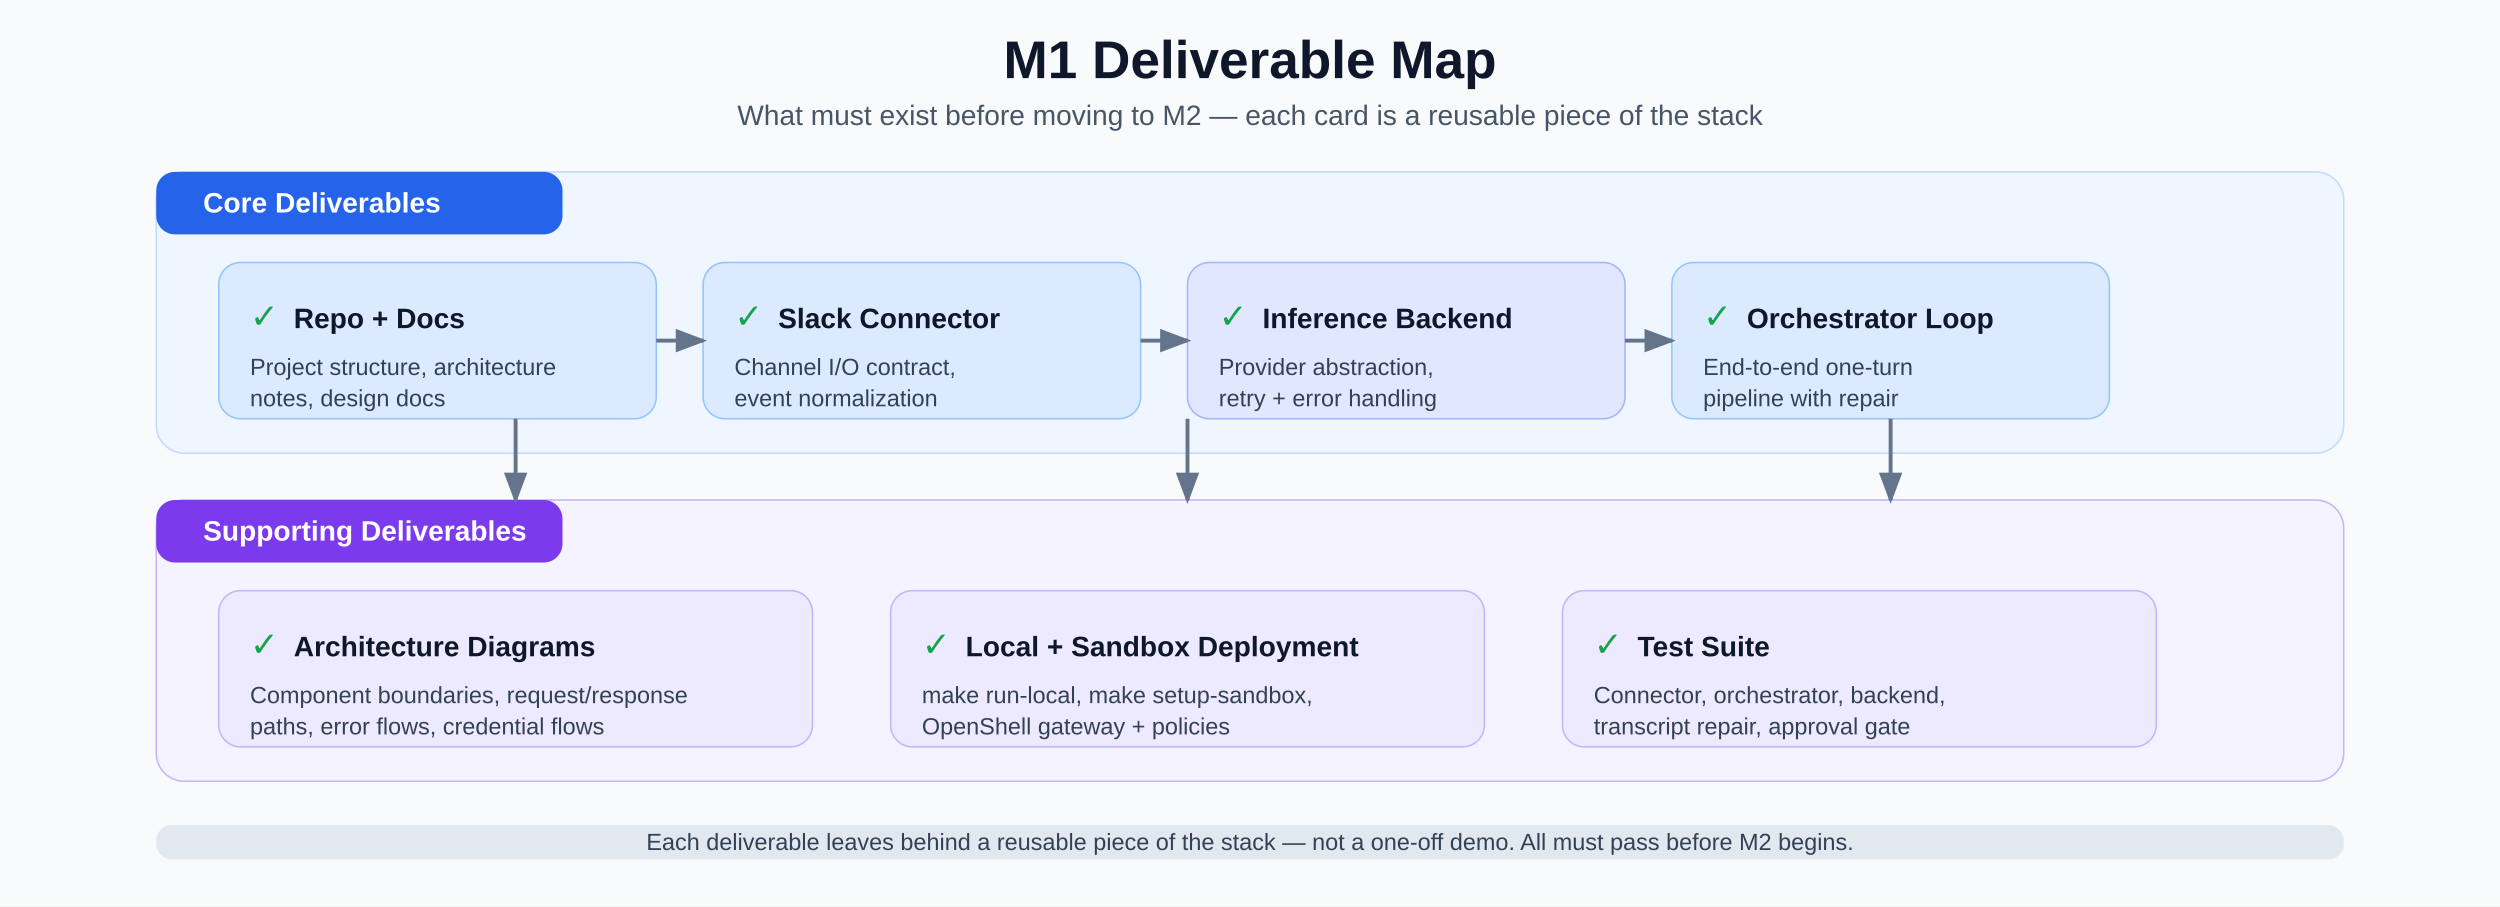
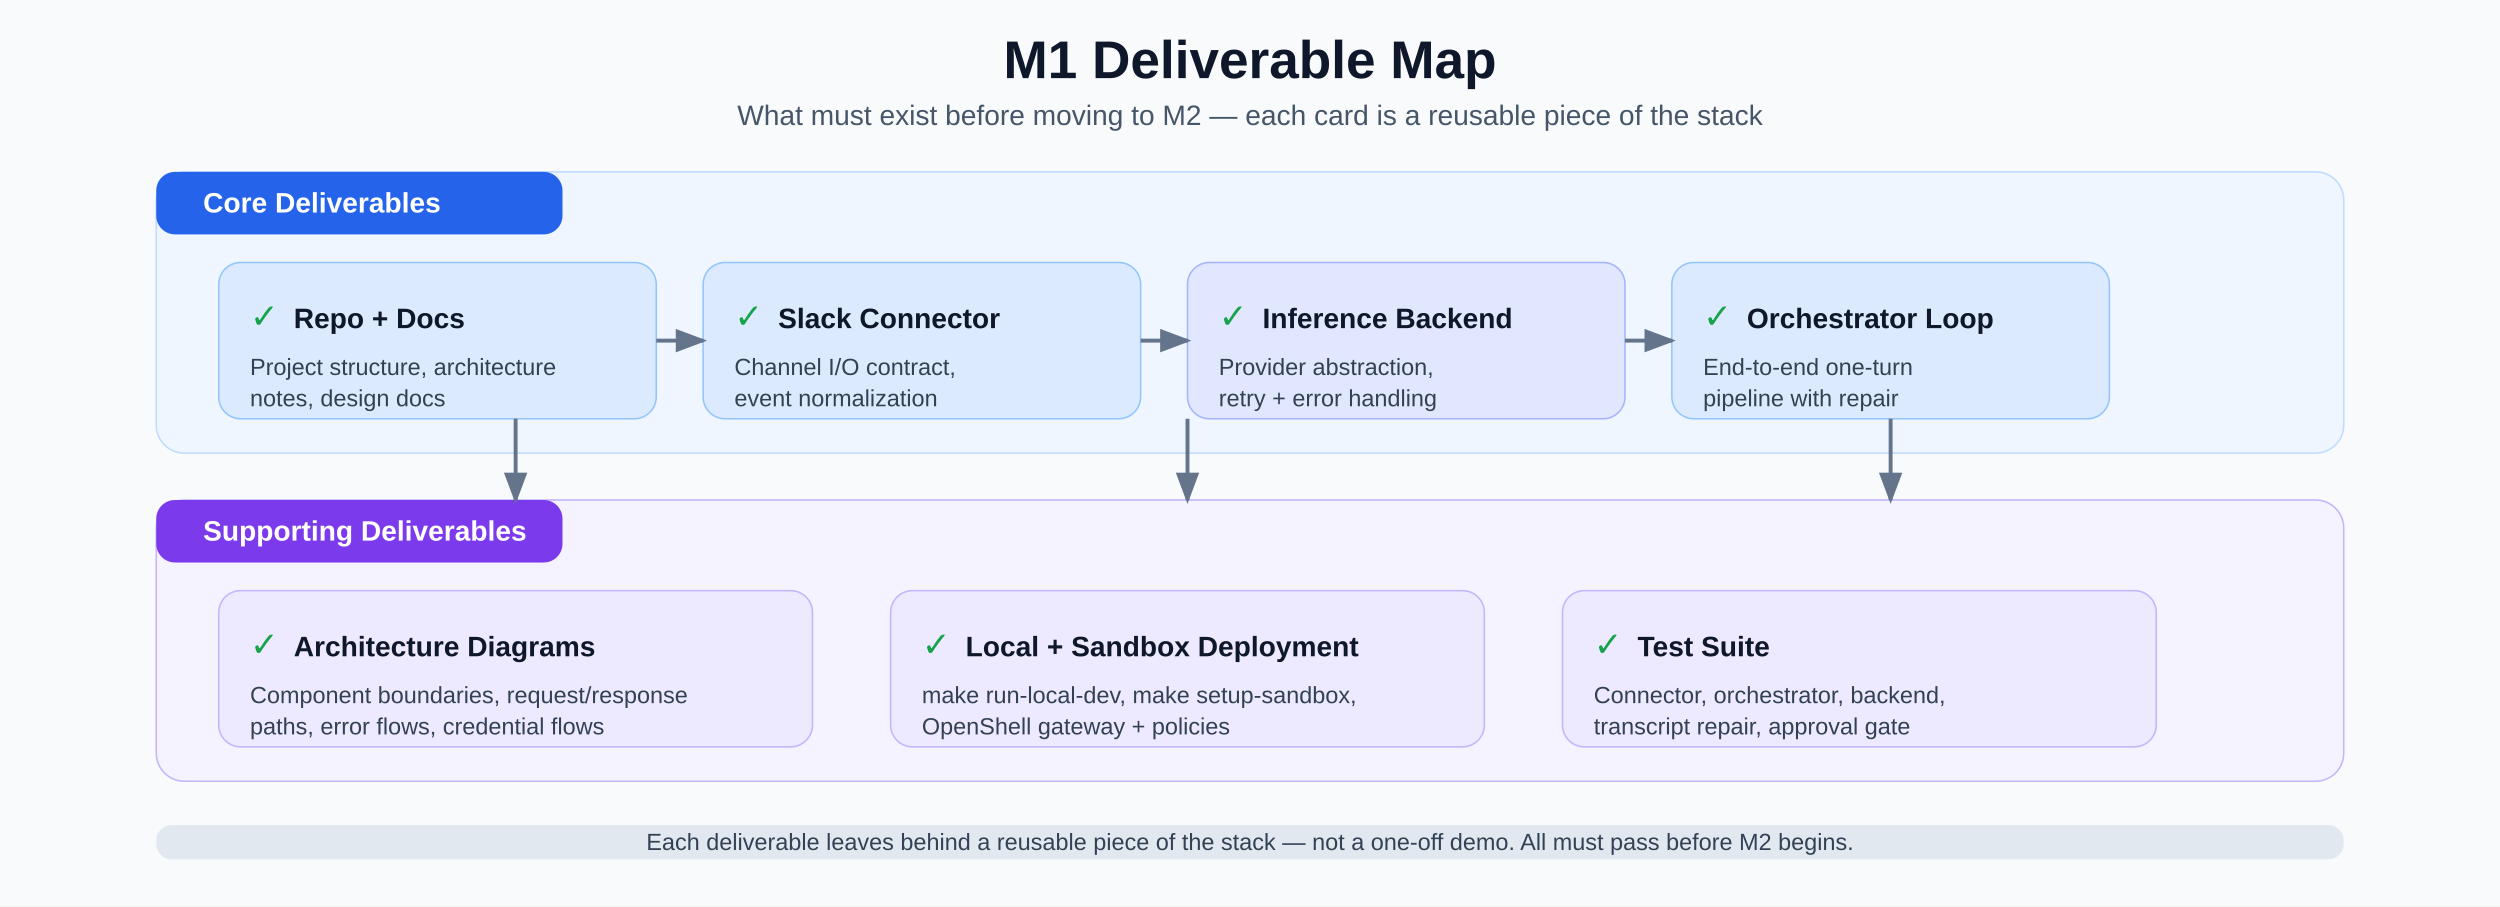
<svg xmlns="http://www.w3.org/2000/svg" width="1600" height="580" viewBox="0 0 1600 580">
  <defs>
    <style>
      .bg { fill: #f8fafc; }
      .title { fill: #0f172a; font: 700 34px Arial, sans-serif; }
      .subtitle { fill: #475569; font: 500 18px Arial, sans-serif; }
      .stageTitle { fill: #ffffff; font: 700 18px Arial, sans-serif; }
      .cardTitle { fill: #0f172a; font: 700 18px Arial, sans-serif; }
      .cardText { fill: #334155; font: 500 15px Arial, sans-serif; }
      .checkmark { fill: #16a34a; font: 700 22px Arial, sans-serif; }
      .noteText { fill: #334155; font: 500 15px Arial, sans-serif; }
      .arrow { stroke: #64748b; stroke-width: 2.5; fill: none; marker-end: url(#arrowHead); }
    </style>
    <marker id="arrowHead" markerWidth="8" markerHeight="6" refX="7" refY="3" orient="auto">
      <polygon points="0 0, 8 3, 0 6" fill="#64748b" />
    </marker>
  </defs>
  <rect class="bg" x="0" y="0" width="1600" height="580" />
  <text class="title" x="800" y="50" text-anchor="middle">M1 Deliverable Map</text>
  <text class="subtitle" x="800" y="80" text-anchor="middle">What must exist before moving to M2 — each card is a reusable piece of the stack</text>
  <rect x="100" y="110" width="1400" height="180" rx="18" fill="#eff6ff" stroke="#bfdbfe" />
  <rect x="100" y="110" width="260" height="40" rx="12" fill="#2563eb" />
  <text class="stageTitle" x="130" y="136">Core Deliverables</text>
  <rect x="140" y="168" width="280" height="100" rx="14" fill="#dbeafe" stroke="#93c5fd" />
  <text class="checkmark" x="160" y="210">✓</text>
  <text class="cardTitle" x="188" y="210">Repo + Docs</text>
  <text class="cardText" x="160" y="240">Project structure, architecture</text>
  <text class="cardText" x="160" y="260">notes, design docs</text>
  <rect x="450" y="168" width="280" height="100" rx="14" fill="#dbeafe" stroke="#93c5fd" />
  <text class="checkmark" x="470" y="210">✓</text>
  <text class="cardTitle" x="498" y="210">Slack Connector</text>
  <text class="cardText" x="470" y="240">Channel I/O contract,</text>
  <text class="cardText" x="470" y="260">event normalization</text>
  <rect x="760" y="168" width="280" height="100" rx="14" fill="#e0e7ff" stroke="#a5b4fc" />
  <text class="checkmark" x="780" y="210">✓</text>
  <text class="cardTitle" x="808" y="210">Inference Backend</text>
  <text class="cardText" x="780" y="240">Provider abstraction,</text>
  <text class="cardText" x="780" y="260">retry + error handling</text>
  <rect x="1070" y="168" width="280" height="100" rx="14" fill="#dbeafe" stroke="#93c5fd" />
  <text class="checkmark" x="1090" y="210">✓</text>
  <text class="cardTitle" x="1118" y="210">Orchestrator Loop</text>
  <text class="cardText" x="1090" y="240">End-to-end one-turn</text>
  <text class="cardText" x="1090" y="260">pipeline with repair</text>
  <path class="arrow" d="M420 218 L450 218" />
  <path class="arrow" d="M730 218 L760 218" />
  <path class="arrow" d="M1040 218 L1070 218" />
  <rect x="100" y="320" width="1400" height="180" rx="18" fill="#f5f3ff" stroke="#c4b5fd" />
  <rect x="100" y="320" width="260" height="40" rx="12" fill="#7c3aed" />
  <text class="stageTitle" x="130" y="346">Supporting Deliverables</text>
  <rect x="140" y="378" width="380" height="100" rx="14" fill="#ede9fe" stroke="#c4b5fd" />
  <text class="checkmark" x="160" y="420">✓</text>
  <text class="cardTitle" x="188" y="420">Architecture Diagrams</text>
  <text class="cardText" x="160" y="450">Component boundaries, request/response</text>
  <text class="cardText" x="160" y="470">paths, error flows, credential flows</text>
  <rect x="570" y="378" width="380" height="100" rx="14" fill="#ede9fe" stroke="#c4b5fd" />
  <text class="checkmark" x="590" y="420">✓</text>
  <text class="cardTitle" x="618" y="420">Local + Sandbox Deployment</text>
-   <text class="cardText" x="590" y="450">make run-local, make setup-sandbox,</text>
+   <text class="cardText" x="590" y="450">make run-local-dev, make setup-sandbox,</text>
  <text class="cardText" x="590" y="470">OpenShell gateway + policies</text>
  <rect x="1000" y="378" width="380" height="100" rx="14" fill="#ede9fe" stroke="#c4b5fd" />
  <text class="checkmark" x="1020" y="420">✓</text>
  <text class="cardTitle" x="1048" y="420">Test Suite</text>
  <text class="cardText" x="1020" y="450">Connector, orchestrator, backend,</text>
  <text class="cardText" x="1020" y="470">transcript repair, approval gate</text>
  <path class="arrow" d="M330 268 L330 320" />
  <path class="arrow" d="M760 268 L760 320" />
  <path class="arrow" d="M1210 268 L1210 320" />
  <rect x="100" y="528" width="1400" height="22" rx="10" fill="#e2e8f0" />
  <text class="noteText" x="800" y="544" text-anchor="middle">Each deliverable leaves behind a reusable piece of the stack — not a one-off demo. All must pass before M2 begins.</text>
</svg>
